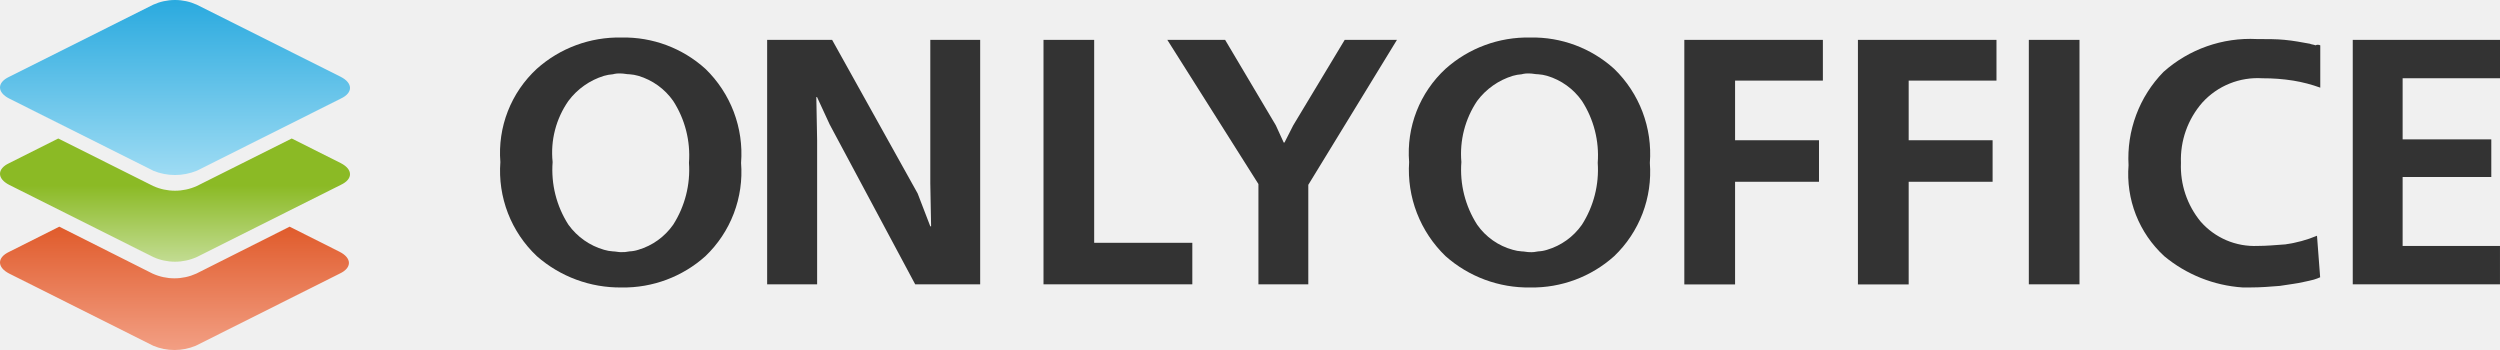
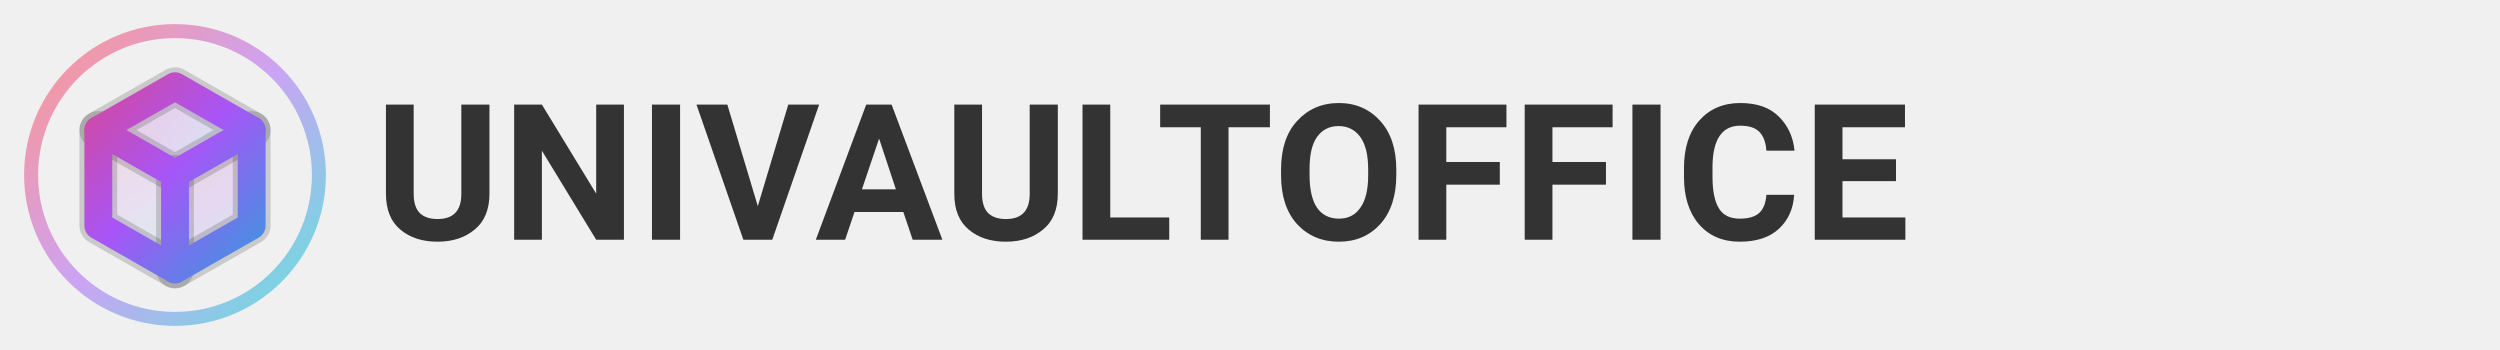
<svg xmlns="http://www.w3.org/2000/svg" width="100" height="14" viewBox="0 0 100 14">
-   <g clip-path="url(#clip0_0_143)">
-     <path d="M20.015 6.482C19.959 5.791 20.061 5.096 20.313 4.45C20.566 3.803 20.962 3.223 21.472 2.752C22.402 1.921 23.614 1.474 24.861 1.501C26.1 1.475 27.301 1.924 28.218 2.755C28.718 3.239 29.104 3.827 29.351 4.477C29.597 5.127 29.697 5.823 29.643 6.516C29.697 7.204 29.597 7.896 29.351 8.541C29.104 9.186 28.718 9.768 28.218 10.246C27.298 11.072 26.099 11.52 24.861 11.499C23.616 11.514 22.409 11.068 21.473 10.246C20.965 9.766 20.57 9.18 20.318 8.529C20.066 7.877 19.962 7.178 20.015 6.482ZM22.105 6.482C22.037 7.364 22.259 8.245 22.737 8.989C23.087 9.474 23.588 9.827 24.163 9.992C24.277 10.026 24.395 10.047 24.514 10.055C24.609 10.055 24.736 10.086 24.831 10.086C24.948 10.09 25.067 10.08 25.182 10.055C25.301 10.05 25.419 10.029 25.533 9.992C26.098 9.825 26.589 9.471 26.927 8.989C27.397 8.253 27.619 7.385 27.559 6.513C27.623 5.641 27.402 4.771 26.927 4.036C26.589 3.554 26.098 3.201 25.533 3.033C25.419 3 25.301 2.979 25.182 2.971C25.055 2.971 24.96 2.939 24.831 2.939C24.724 2.933 24.617 2.943 24.514 2.971C24.395 2.979 24.277 3 24.163 3.033C23.593 3.207 23.093 3.559 22.737 4.036C22.239 4.749 22.014 5.617 22.105 6.481V6.482Z" fill="#333333" />
-     <path d="M30.686 1.595H33.285L36.706 7.738L37.212 9.054H37.244L37.212 7.33V1.595H39.207V11.373H36.608L33.188 4.98L32.681 3.882H32.653L32.685 5.606V11.373H30.686V1.595Z" fill="#333333" />
-     <path d="M41.74 1.595H43.767V9.712H47.693V11.373H41.74V1.595Z" fill="#333333" />
-     <path d="M46.693 1.595H49.005L51.032 5.011L51.348 5.701H51.38L51.731 5.011L53.788 1.595H55.878L52.332 7.393V11.373H50.337V7.362L46.693 1.595Z" fill="#333333" />
-     <path d="M56.365 6.482C56.309 5.791 56.411 5.096 56.663 4.45C56.916 3.803 57.312 3.223 57.822 2.752C58.752 1.921 59.964 1.474 61.212 1.501C62.45 1.475 63.651 1.924 64.568 2.755C65.068 3.239 65.454 3.827 65.701 4.477C65.947 5.127 66.047 5.823 65.994 6.516C66.047 7.204 65.947 7.896 65.701 8.541C65.454 9.186 65.068 9.768 64.568 10.246C63.648 11.072 62.449 11.52 61.212 11.499C59.965 11.52 58.756 11.072 57.823 10.246C57.321 9.762 56.93 9.175 56.678 8.525C56.426 7.875 56.319 7.178 56.365 6.482ZM58.455 6.482C58.387 7.364 58.609 8.245 59.087 8.989C59.431 9.48 59.935 9.835 60.513 9.992C60.627 10.026 60.745 10.047 60.864 10.055C60.959 10.055 61.086 10.086 61.181 10.086C61.299 10.092 61.417 10.081 61.532 10.055C61.651 10.05 61.769 10.029 61.883 9.992C62.448 9.825 62.939 9.471 63.277 8.989C63.747 8.253 63.969 7.385 63.909 6.513C63.974 5.641 63.752 4.771 63.277 4.036C62.939 3.554 62.448 3.201 61.883 3.033C61.769 3 61.651 2.979 61.532 2.971C61.406 2.971 61.31 2.939 61.181 2.939C61.074 2.933 60.967 2.943 60.864 2.971C60.745 2.979 60.627 3 60.513 3.033C59.943 3.207 59.443 3.559 59.087 4.036C58.603 4.755 58.38 5.618 58.455 6.481V6.482Z" fill="#333333" />
-     <path d="M67.373 1.595H72.915V3.224H69.403V5.61H72.76V7.271H69.403V11.377H67.373V1.595Z" fill="#333333" />
-     <path d="M74.317 1.595H79.859V3.224H76.347V5.61H79.704V7.271H76.347V11.377H74.317V1.595Z" fill="#333333" />
-     <path d="M81.153 11.373V1.595H83.18V11.373H81.153Z" fill="#333333" />
-     <path d="M92.811 1.813V3.506C92.461 3.379 92.101 3.285 91.734 3.225C91.326 3.16 90.913 3.129 90.499 3.131C90.051 3.102 89.601 3.174 89.185 3.342C88.768 3.51 88.395 3.77 88.093 4.103C87.51 4.769 87.204 5.632 87.238 6.516C87.203 7.369 87.484 8.206 88.027 8.865C88.31 9.188 88.662 9.442 89.056 9.611C89.451 9.779 89.879 9.856 90.307 9.837C90.659 9.837 91.004 9.805 91.416 9.775C91.85 9.714 92.275 9.599 92.68 9.43L92.806 11.091C92.724 11.128 92.639 11.159 92.553 11.185C92.427 11.217 92.299 11.248 92.141 11.279C91.888 11.342 91.571 11.373 91.191 11.436C90.811 11.467 90.431 11.498 90.019 11.498H89.703C88.551 11.421 87.454 10.982 86.568 10.245C86.07 9.786 85.682 9.221 85.435 8.591C85.189 7.961 85.088 7.283 85.142 6.609C85.103 5.924 85.207 5.239 85.447 4.597C85.686 3.955 86.058 3.37 86.536 2.879C87.56 1.965 88.904 1.492 90.275 1.562C90.687 1.562 91.067 1.562 91.383 1.594C91.735 1.626 92.049 1.688 92.397 1.75C92.46 1.782 92.555 1.782 92.619 1.813C92.648 1.798 92.681 1.79 92.714 1.79C92.747 1.79 92.779 1.798 92.809 1.813H92.811Z" fill="#333333" />
-     <path d="M94.11 1.595H100V3.13H96.105V5.575H99.652V7.08H96.105V9.838H99.999V11.373H94.11V1.595Z" fill="#333333" />
-     <path fill-rule="evenodd" clip-rule="evenodd" d="M6.126 13.828L0.368 10.943C-0.123 10.691 -0.123 10.302 0.368 10.073L2.372 9.067L6.104 10.944C6.381 11.069 6.678 11.133 6.978 11.133C7.279 11.133 7.576 11.069 7.853 10.944L11.585 9.067L13.589 10.074C14.08 10.326 14.08 10.715 13.589 10.944L7.832 13.829C7.283 14.058 6.675 14.058 6.127 13.829L6.126 13.828Z" fill="url(#paint0_linear_0_143)" />
-     <path fill-rule="evenodd" clip-rule="evenodd" d="M6.126 10.28L0.368 7.395C-0.123 7.143 -0.123 6.754 0.368 6.525L2.33 5.54L6.126 7.44C6.402 7.565 6.7 7.629 7 7.629C7.3 7.629 7.597 7.565 7.874 7.44L11.67 5.54L13.632 6.525C14.123 6.777 14.123 7.166 13.632 7.395L7.874 10.28C7.597 10.405 7.3 10.469 7 10.469C6.7 10.469 6.402 10.405 6.126 10.28Z" fill="url(#paint1_linear_0_143)" />
-     <path fill-rule="evenodd" clip-rule="evenodd" d="M6.126 6.826L0.368 3.942C-0.123 3.69 -0.123 3.301 0.368 3.072L6.126 0.189C6.402 0.064 6.7 0 7 0C7.3 0 7.597 0.064 7.874 0.189L13.632 3.074C14.123 3.326 14.123 3.715 13.632 3.944L7.874 6.829C7.311 7.058 6.689 7.058 6.126 6.829V6.826Z" fill="url(#paint2_linear_0_143)" />
-   </g>
  <defs>
-     <linearGradient id="paint0_linear_0_143" x1="6.993" y1="16.561" x2="6.993" y2="6.034" gradientUnits="userSpaceOnUse">
-       <stop stop-color="#FCC2B1" />
-       <stop offset="0.885" stop-color="#D9420B" />
+     <linearGradient id="gC" x1="8" y1="9" x2="37" y2="36" gradientUnits="userSpaceOnUse">
+       <stop offset="0" stop-color="#F43F5E" />
+       <stop offset="0.5" stop-color="#A855F7" />
+       <stop offset="1" stop-color="#06B6D4" />
    </linearGradient>
-     <linearGradient id="paint1_linear_0_143" x1="7" y1="12.002" x2="7" y2="5.077" gradientUnits="userSpaceOnUse">
-       <stop stop-color="#DEEDC9" />
-       <stop offset="0.661" stop-color="#8BBA25" />
+     <linearGradient id="topFill" x1="14" y1="14" x2="31" y2="24" gradientUnits="userSpaceOnUse">
+       <stop offset="0" stop-color="#F43F5E" stop-opacity="0.22" />
+       <stop offset="0.5" stop-color="#A855F7" stop-opacity="0.18" />
+       <stop offset="1" stop-color="#06B6D4" stop-opacity="0.14" />
    </linearGradient>
-     <linearGradient id="paint2_linear_0_143" x1="7" y1="9.205" x2="7" y2="-0.224" gradientUnits="userSpaceOnUse">
-       <stop stop-color="#C2EBFA" />
-       <stop offset="1" stop-color="#26A8DE" />
+     <linearGradient id="leftFill" x1="14" y1="19" x2="23" y2="33" gradientUnits="userSpaceOnUse">
+       <stop offset="0" stop-color="#F43F5E" stop-opacity="0.14" />
+       <stop offset="0.5" stop-color="#A855F7" stop-opacity="0.11" />
+       <stop offset="1" stop-color="#06B6D4" stop-opacity="0.09" />
    </linearGradient>
-     <clipPath id="clip0_0_143">
+     <linearGradient id="rightFill" x1="22" y1="19" x2="32" y2="33" gradientUnits="userSpaceOnUse">
+       <stop offset="0" stop-color="#F43F5E" stop-opacity="0.18" />
+       <stop offset="0.5" stop-color="#A855F7" stop-opacity="0.15" />
+       <stop offset="1" stop-color="#06B6D4" stop-opacity="0.12" />
+     </linearGradient>
+     <clipPath id="clip0">
      <rect width="100" height="14" fill="white" />
    </clipPath>
  </defs>
+   <g clip-path="url(#clip0)">
+     <g transform="scale(0.311111)">
+       <circle cx="22.5" cy="22.5" r="18.5" fill="none" stroke="url(#gC)" stroke-width="1.8" stroke-linecap="round" opacity="0.5" />
+       <g transform="translate(0 -1.3) translate(22.5 22.5) scale(1.28) translate(-22.5 -22.5)">
+         <path d="M22.5 14.6L30.2 19.0L22.5 23.4L14.8 19.0Z" fill="url(#topFill)" />
+         <path d="M14.8 19.0V28.6L22.5 33.0V23.4L14.8 19.0Z" fill="url(#leftFill)" />
+         <path d="M30.2 19.0V28.6L22.5 33.0V23.4L30.2 19.0Z" fill="url(#rightFill)" />
+         <g fill="none" stroke="#000" stroke-opacity="0.16" stroke-width="3.8" stroke-linecap="round" stroke-linejoin="round">
+           <path d="M22.5 14.6L30.2 19.0L22.5 23.4L14.8 19.0Z" />
+           <path d="M14.8 19.0V28.6L22.5 33.0L30.2 28.6V19.0" />
+           <path d="M22.5 23.4V33.0" />
+         </g>
+         <g fill="none" stroke="url(#gC)" stroke-width="2.8" stroke-linecap="round" stroke-linejoin="round">
+           <path d="M22.5 14.6L30.2 19.0L22.5 23.4L14.8 19.0Z" />
+           <path d="M14.8 19.0V28.6L22.5 33.0L30.2 28.6V19.0" />
+           <path d="M22.5 23.4V33.0" />
+         </g>
+       </g>
+     </g>
+     <text x="15" y="6.95" dy="0.55" dominant-baseline="middle" font-family="ui-sans-serif, system-ui, -apple-system, Segoe UI, Roboto, Arial" font-size="7.6" font-weight="700" letter-spacing="0.08" fill="#333333" textLength="85" lengthAdjust="spacingAndGlyphs">UNIVAULTOFFICE</text>
+   </g>
</svg>
